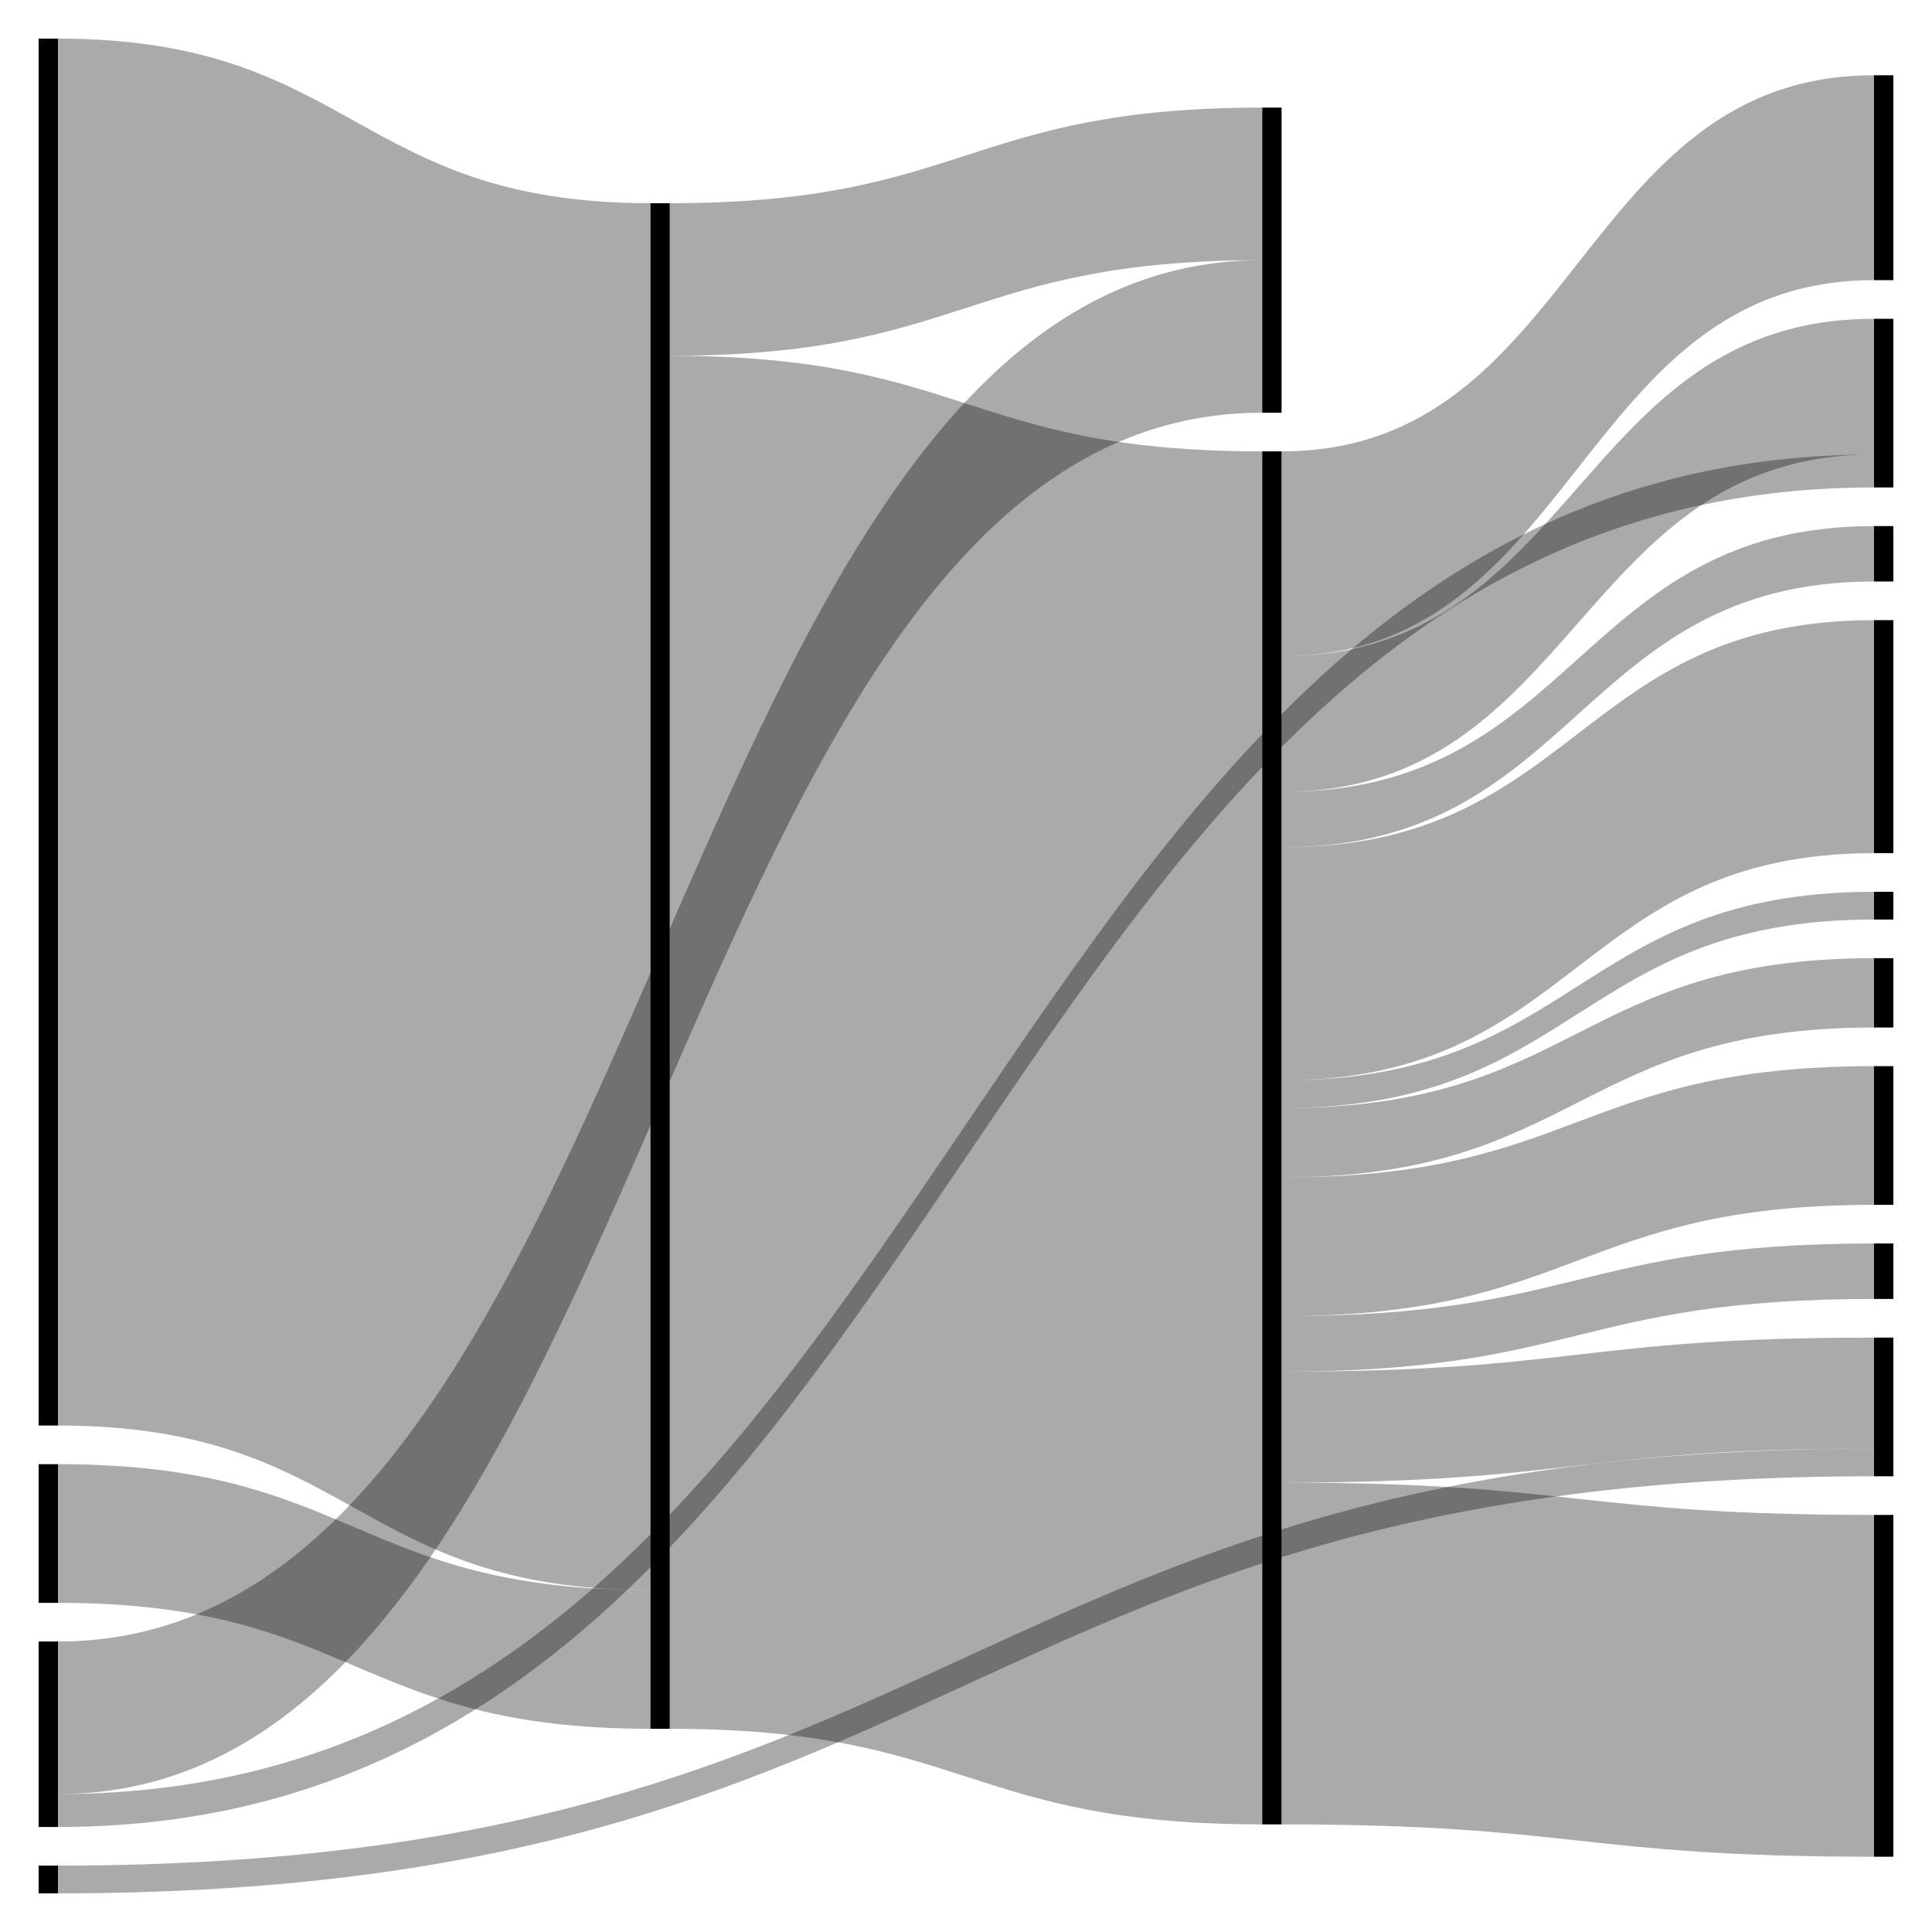
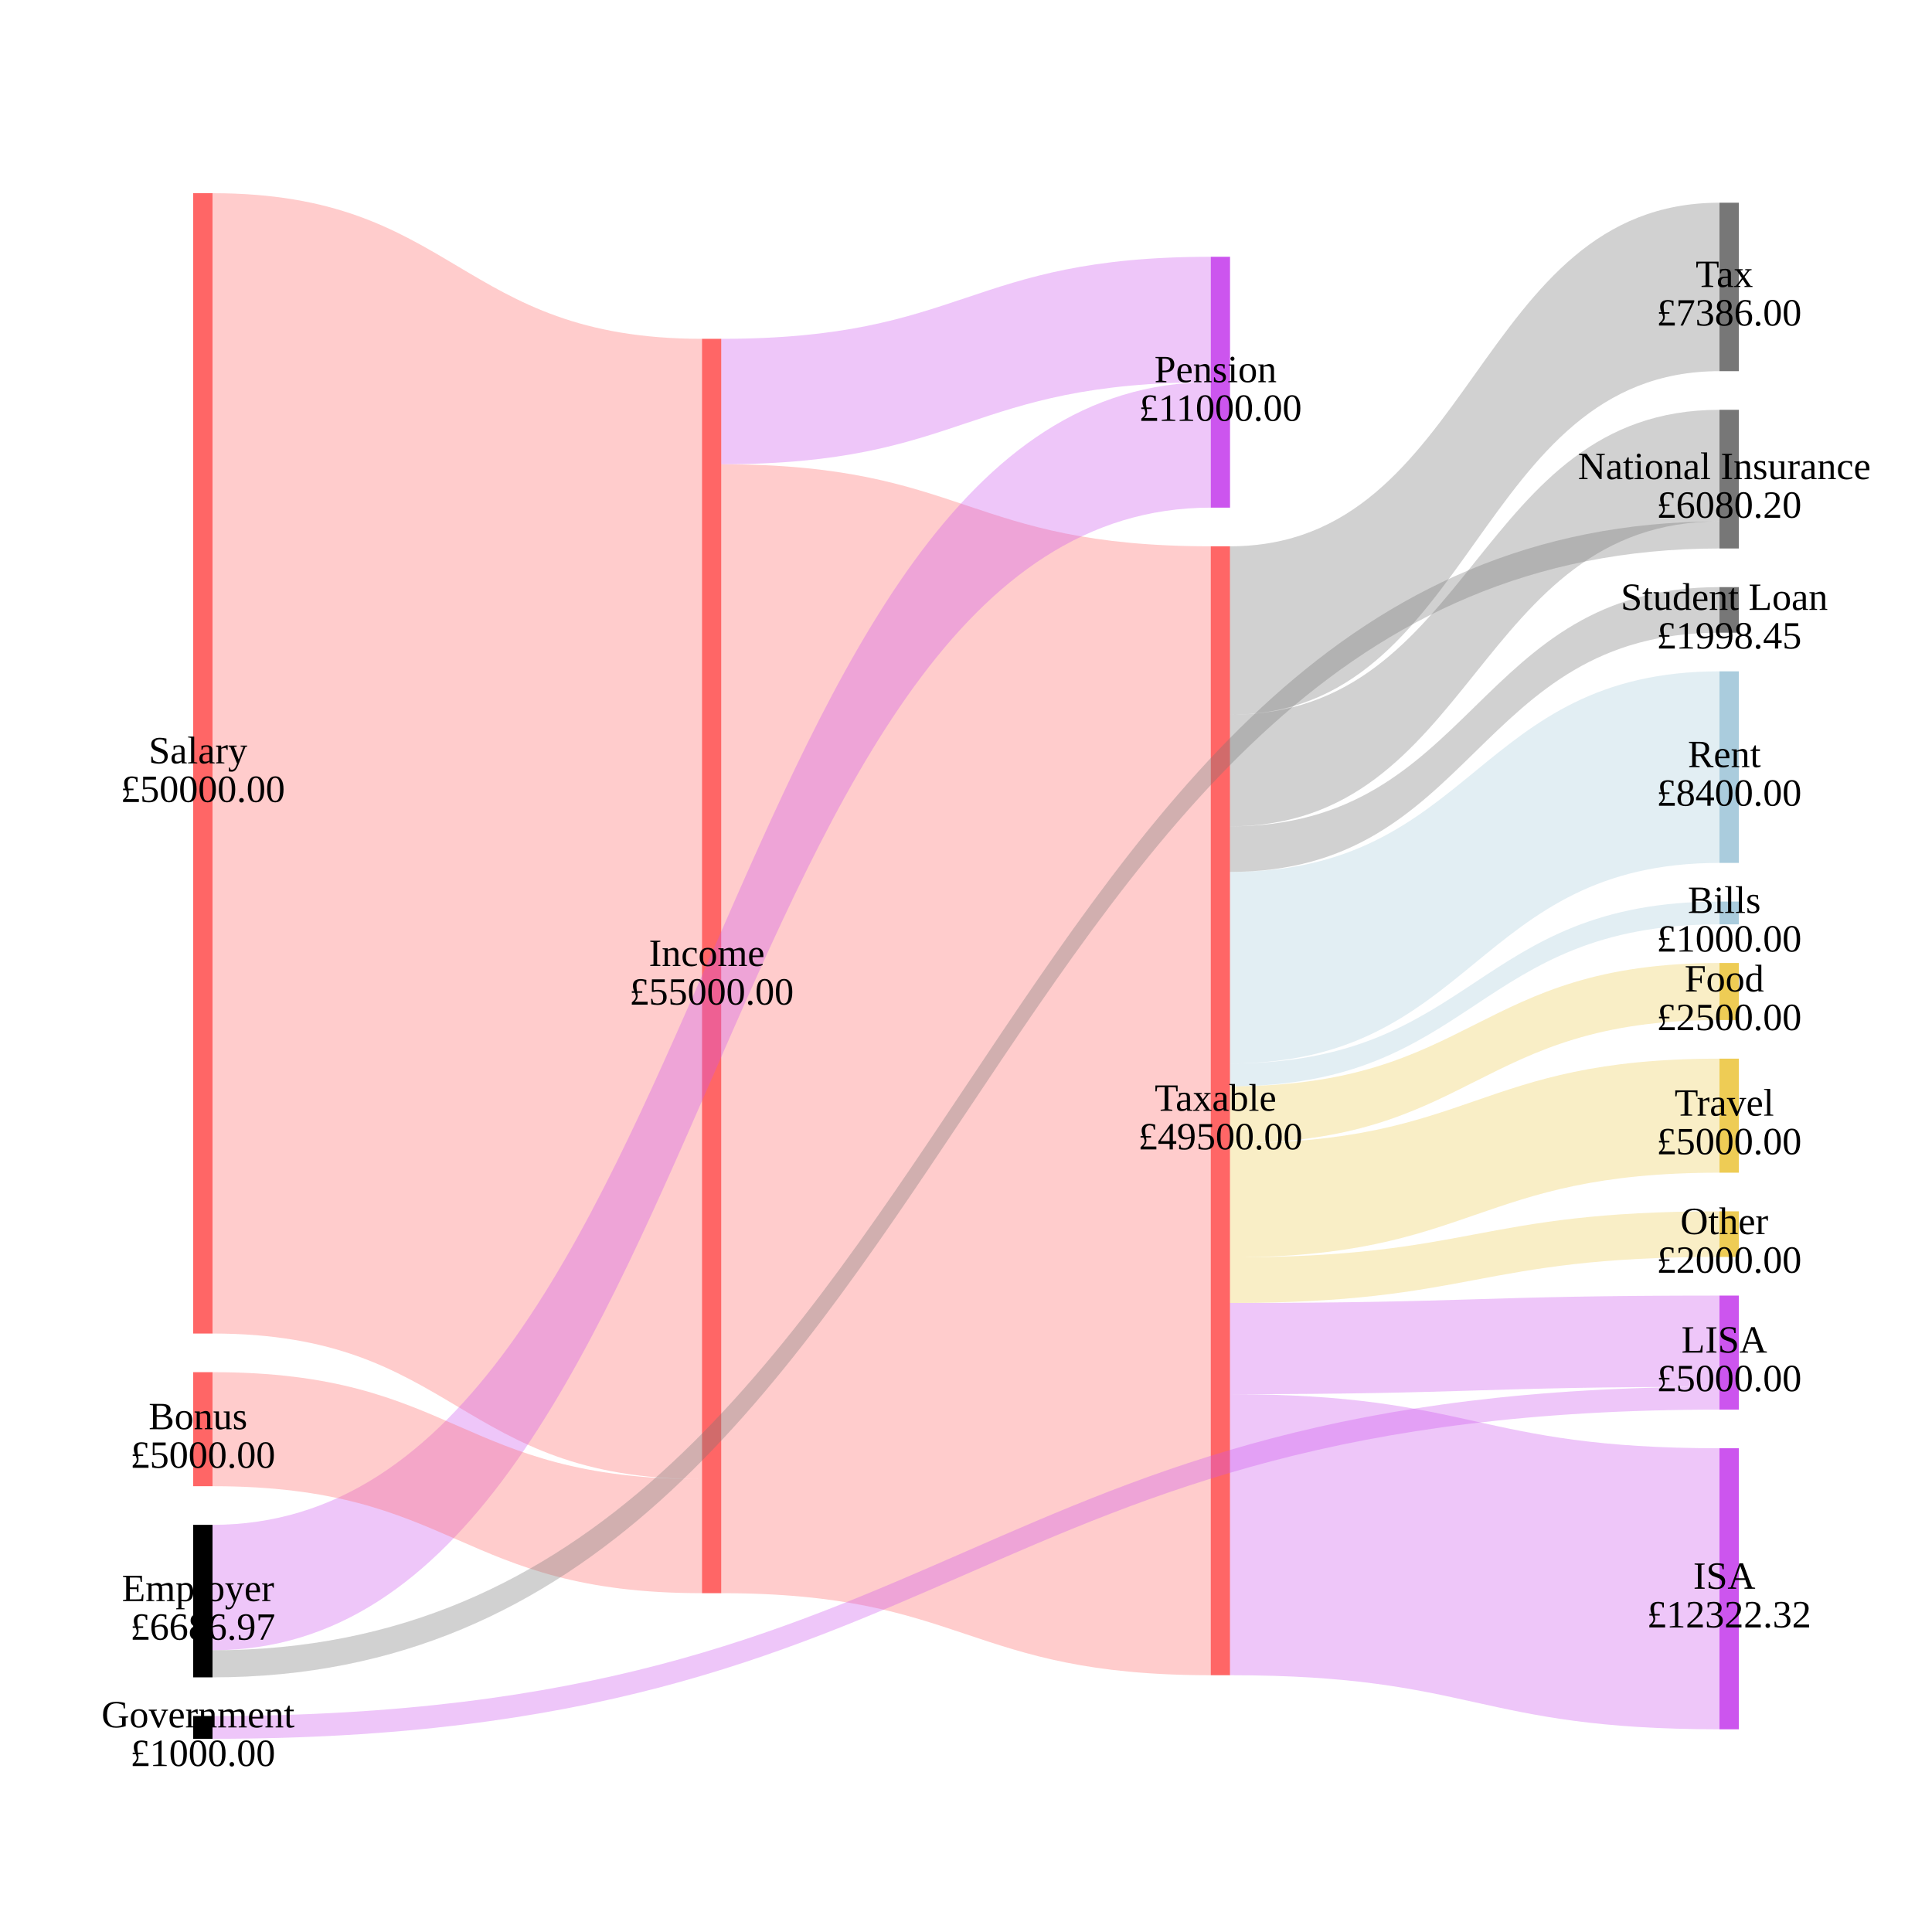
<svg xmlns="http://www.w3.org/2000/svg" viewBox="0 0 512 512">
-   <rect fill="#000" height="367.54" width="5.12" x="10.24" y="10.24" />
-   <rect fill="#000" height="36.754" width="5.12" x="10.24" y="388.02" />
-   <rect fill="#000" height="49.155" width="5.12" x="10.24" y="435.015" />
-   <rect fill="#000" height="7.351" width="5.12" x="10.24" y="494.409" />
-   <rect fill="#000" height="404.295" width="5.12" x="172.373" y="53.853" />
-   <rect fill="#000" height="80.859" width="5.12" x="334.507" y="28.518" />
-   <rect fill="#000" height="363.865" width="5.12" x="334.507" y="119.617" />
-   <rect fill="#000" height="54.293" width="5.12" x="496.64" y="19.949" />
-   <rect fill="#000" height="44.694" width="5.12" x="496.64" y="84.483" />
-   <rect fill="#000" height="14.69" width="5.12" x="496.64" y="139.417" />
-   <rect fill="#000" height="61.747" width="5.12" x="496.64" y="164.347" />
-   <rect fill="#000" height="7.351" width="5.12" x="496.64" y="236.334" />
-   <rect fill="#000" height="18.377" width="5.12" x="496.64" y="253.925" />
-   <rect fill="#000" height="36.754" width="5.12" x="496.64" y="282.542" />
-   <rect fill="#000" height="14.702" width="5.12" x="496.64" y="329.536" />
-   <rect fill="#000" height="36.754" width="5.12" x="496.64" y="354.477" />
-   <rect fill="#000" height="90.579" width="5.12" x="496.64" y="401.471" />
-   <path d="M15.36,10.24 C93.867,10.24,93.867,53.853,172.373,53.853 L172.373,421.393 C93.867,421.393,93.867,377.78,15.36,377.78 z" fill="#0005" />
-   <path d="M15.36,388.02 C93.867,388.02,93.867,421.393,172.373,421.393 L172.373,458.147 C93.867,458.147,93.867,424.774,15.36,424.774 z" fill="#0005" />
-   <path d="M177.493,53.853 C256,53.853,256,28.518,334.507,28.518 L334.507,68.947 C256,68.947,256,94.282,177.493,94.282 z" fill="#0005" />
-   <path d="M15.36,435.015 C174.933,435.015,174.933,68.947,334.507,68.947 L334.507,109.377 C174.933,109.377,174.933,475.444,15.36,475.444 z" fill="#0005" />
-   <path d="M177.493,94.282 C256,94.282,256,119.617,334.507,119.617 L334.507,483.482 C256,483.482,256,458.147,177.493,458.147 z" fill="#0005" />
-   <path d="M339.627,119.617 C418.133,119.617,418.133,19.949,496.64,19.949 L496.64,74.243 C418.133,74.243,418.133,173.91,339.627,173.91 z" fill="#0005" />
-   <path d="M339.627,173.91 C418.133,173.91,418.133,84.483,496.64,84.483 L496.64,120.452 C418.133,120.452,418.133,209.879,339.627,209.879 z" fill="#0005" />
-   <path d="M15.36,475.444 C256,475.444,256,120.452,496.64,120.452 L496.64,129.177 C256,129.177,256,484.169,15.36,484.169 z" fill="#0005" />
-   <path d="M339.627,209.879 C418.133,209.879,418.133,139.417,496.64,139.417 L496.64,154.107 C418.133,154.107,418.133,224.569,339.627,224.569 z" fill="#0005" />
-   <path d="M339.627,224.569 C418.133,224.569,418.133,164.347,496.64,164.347 L496.64,226.094 C418.133,226.094,418.133,286.316,339.627,286.316 z" fill="#0005" />
-   <path d="M339.627,286.316 C418.133,286.316,418.133,236.334,496.64,236.334 L496.64,243.685 C418.133,243.685,418.133,293.667,339.627,293.667 z" fill="#0005" />
-   <path d="M339.627,293.667 C418.133,293.667,418.133,253.925,496.64,253.925 L496.64,272.302 C418.133,272.302,418.133,312.044,339.627,312.044 z" fill="#0005" />
-   <path d="M339.627,312.044 C418.133,312.044,418.133,282.542,496.64,282.542 L496.64,319.296 C418.133,319.296,418.133,348.798,339.627,348.798 z" fill="#0005" />
-   <path d="M339.627,348.798 C418.133,348.798,418.133,329.536,496.64,329.536 L496.64,344.237 C418.133,344.237,418.133,363.5,339.627,363.5 z" fill="#0005" />
-   <path d="M339.627,363.5 C418.133,363.5,418.133,354.477,496.64,354.477 L496.64,383.881 C418.133,383.881,418.133,392.903,339.627,392.903 z" fill="#0005" />
-   <path d="M15.36,494.409 C256,494.409,256,383.881,496.64,383.881 L496.64,391.231 C256,391.231,256,501.76,15.36,501.76 z" fill="#0005" />
-   <path d="M339.627,392.903 C418.133,392.903,418.133,401.471,496.64,401.471 L496.64,492.051 C418.133,492.051,418.133,483.482,339.627,483.482 z" fill="#0005" />
+   <style>
+ rect.node {
+ 	fill: #000F;
+ }
+ 
+ text.node {
+ 	fill: #000F;
+ 	text-anchor: middle;
+ 	vertical-align: middle;
+ 	font-size: 10.24px;
+ }
+ 
+ .edge &gt; path {
+ 	fill: #0004;
+ }
+ 
+ .edge &gt; text {
+ 	display: none;
+ 	fill: #000F;
+ 	text-anchor: middle;
+ 	vertical-align: middle;
+ 	font-size: 10.24px;
+ }
+ 
+ .edge:hover &gt; text {
+ 	display: inline;
+ }
+ </style>
+   <rect class="node" height="302.2" style="fill:#F66F" width="5.12" x="51.2" y="51.2" />
+   <rect class="node" height="30.22" style="fill:#F66F" width="5.12" x="51.2" y="363.64" />
+   <rect class="node" height="40.416" width="5.12" x="51.2" y="404.1" />
+   <rect class="node" height="6.044" width="5.12" x="51.2" y="454.756" />
+   <rect class="node" height="332.42" style="fill:#F66F" width="5.12" x="186.027" y="89.79" />
+   <rect class="node" height="66.484" style="fill:#C5EF" width="5.12" x="320.853" y="68.049" />
+   <rect class="node" height="299.178" style="fill:#F66F" width="5.12" x="320.853" y="144.773" />
+   <rect class="node" height="44.641" style="fill:#777F" width="5.12" x="455.68" y="53.722" />
+   <rect class="node" height="36.749" style="fill:#777F" width="5.12" x="455.68" y="108.603" />
+   <rect class="node" height="12.079" style="fill:#777F" width="5.12" x="455.68" y="155.592" />
+   <rect class="node" height="50.77" style="fill:#ACDF" width="5.12" x="455.68" y="177.91" />
+   <rect class="node" height="6.044" style="fill:#ACDF" width="5.12" x="455.68" y="238.92" />
+   <rect class="node" height="15.11" style="fill:#EC5F" width="5.12" x="455.68" y="255.204" />
+   <rect class="node" height="30.22" style="fill:#EC5F" width="5.12" x="455.68" y="280.554" />
+   <rect class="node" height="12.088" style="fill:#EC5F" width="5.12" x="455.68" y="321.014" />
+   <rect class="node" height="30.22" style="fill:#C5EF" width="5.12" x="455.68" y="343.342" />
+   <rect class="node" height="74.476" style="fill:#C5EF" width="5.12" x="455.68" y="383.802" />
+   <g class="edge">
+     <path d="M56.32,51.2 C121.173,51.2,121.173,89.79,186.027,89.79 L186.027,391.99 C121.173,391.99,121.173,353.4,56.32,353.4 z" style="fill:#F665" />
+     <text x="121.173" y="221.595">
+ £50000.00
+ </text>
+   </g>
+   <g class="edge">
+     <path d="M191.147,123.032 C256,123.032,256,144.773,320.853,144.773 L320.853,443.951 C256,443.951,256,422.21,191.147,422.21 z" style="fill:#F665" />
+     <text x="256" y="283.491">
+ £49500.00
+ </text>
+   </g>
+   <g class="edge">
+     <path d="M325.973,369.475 C390.827,369.475,390.827,383.802,455.68,383.802 L455.68,458.278 C390.827,458.278,390.827,443.951,325.973,443.951 z" style="fill:#C5E5" />
+     <text x="390.827" y="413.876">
+ £12322.32
+ </text>
+   </g>
+   <g class="edge">
+     <path d="M325.973,231.067 C390.827,231.067,390.827,177.91,455.68,177.91 L455.68,228.68 C390.827,228.68,390.827,281.837,325.973,281.837 z" style="fill:#ACD5" />
+     <text x="390.827" y="229.874">
+ £8400.00
+ </text>
+   </g>
+   <g class="edge">
+     <path d="M325.973,144.773 C390.827,144.773,390.827,53.722,455.68,53.722 L455.68,98.363 C390.827,98.363,390.827,189.414,325.973,189.414 z" style="fill:#7775" />
+     <text x="390.827" y="121.568">
+ £7386.00
+ </text>
+   </g>
+   <g class="edge">
+     <path d="M191.147,89.79 C256,89.79,256,68.049,320.853,68.049 L320.853,101.291 C256,101.291,256,123.032,191.147,123.032 z" style="fill:#C5E5" />
+     <text x="256" y="95.541">
+ £5500.00
+ </text>
+   </g>
+   <g class="edge">
+     <path d="M56.32,404.1 C188.587,404.1,188.587,101.291,320.853,101.291 L320.853,134.533 C188.587,134.533,188.587,437.342,56.32,437.342 z" style="fill:#C5E5" />
+     <text x="188.587" y="269.316">
+ £5500.00
+ </text>
+   </g>
+   <g class="edge">
+     <path d="M56.32,363.64 C121.173,363.64,121.173,391.99,186.027,391.99 L186.027,422.21 C121.173,422.21,121.173,393.86,56.32,393.86 z" style="fill:#F665" />
+     <text x="121.173" y="392.925">
+ £5000.00
+ </text>
+   </g>
+   <g class="edge">
+     <path d="M325.973,302.991 C390.827,302.991,390.827,280.554,455.68,280.554 L455.68,310.774 C390.827,310.774,390.827,333.211,325.973,333.211 z" style="fill:#EC55" />
+     <text x="390.827" y="306.882">
+ £5000.00
+ </text>
+   </g>
+   <g class="edge">
+     <path d="M325.973,189.414 C390.827,189.414,390.827,108.603,455.68,108.603 L455.68,138.178 C390.827,138.178,390.827,218.989,325.973,218.989 z" style="fill:#7775" />
+     <text x="390.827" y="163.796">
+ £4893.23
+ </text>
+   </g>
+   <g class="edge">
+     <path d="M325.973,345.299 C390.827,345.299,390.827,343.342,455.68,343.342 L455.68,367.518 C390.827,367.518,390.827,369.475,325.973,369.475 z" style="fill:#C5E5" />
+     <text x="390.827" y="356.408">
+ £4000.00
+ </text>
+   </g>
+   <g class="edge">
+     <path d="M325.973,287.881 C390.827,287.881,390.827,255.204,455.68,255.204 L455.68,270.314 C390.827,270.314,390.827,302.991,325.973,302.991 z" style="fill:#EC55" />
+     <text x="390.827" y="279.097">
+ £2500.00
+ </text>
+   </g>
+   <g class="edge">
+     <path d="M325.973,333.211 C390.827,333.211,390.827,321.014,455.68,321.014 L455.68,333.102 C390.827,333.102,390.827,345.299,325.973,345.299 z" style="fill:#EC55" />
+     <text x="390.827" y="333.156">
+ £2000.00
+ </text>
+   </g>
+   <g class="edge">
+     <path d="M325.973,218.989 C390.827,218.989,390.827,155.592,455.68,155.592 L455.68,167.67 C390.827,167.67,390.827,231.067,325.973,231.067 z" style="fill:#7775" />
+     <text x="390.827" y="193.329">
+ £1998.45
+ </text>
+   </g>
+   <g class="edge">
+     <path d="M56.32,437.342 C256,437.342,256,138.178,455.68,138.178 L455.68,145.352 C256,145.352,256,444.516,56.32,444.516 z" style="fill:#7775" />
+     <text x="256" y="291.347">
+ £1186.97
+ </text>
+   </g>
+   <g class="edge">
+     <path d="M325.973,281.837 C390.827,281.837,390.827,238.92,455.68,238.92 L455.68,244.964 C390.827,244.964,390.827,287.881,325.973,287.881 z" style="fill:#ACD5" />
+     <text x="390.827" y="263.4">
+ £1000.00
+ </text>
+   </g>
+   <g class="edge">
+     <path d="M56.32,454.756 C256,454.756,256,367.518,455.68,367.518 L455.68,373.562 C256,373.562,256,460.8,56.32,460.8 z" style="fill:#C5E5" />
+     <text x="256" y="414.159">
+ £1000.00
+ </text>
+   </g>
+   <text class="node" x="53.76" y="202.3">
+     <tspan dy="0" x="53.76">
+ Salary
+ </tspan>
+     <tspan dy="10.24" x="53.76">
+ £50000.00
+ </tspan>
+   </text>
+   <text class="node" x="53.76" y="378.75">
+     <tspan dy="0" x="53.76">
+ Bonus
+ </tspan>
+     <tspan dy="10.24" x="53.76">
+ £5000.00
+ </tspan>
+   </text>
+   <text class="node" x="53.76" y="424.308">
+     <tspan dy="0" x="53.76">
+ Employer
+ </tspan>
+     <tspan dy="10.24" x="53.76">
+ £6686.97
+ </tspan>
+   </text>
+   <text class="node" x="53.76" y="457.778">
+     <tspan dy="0" x="53.76">
+ Government
+ </tspan>
+     <tspan dy="10.24" x="53.76">
+ £1000.00
+ </tspan>
+   </text>
+   <text class="node" x="188.587" y="256">
+     <tspan dy="0" x="188.587">
+ Income
+ </tspan>
+     <tspan dy="10.24" x="188.587">
+ £55000.00
+ </tspan>
+   </text>
+   <text class="node" x="323.413" y="101.291">
+     <tspan dy="0" x="323.413">
+ Pension
+ </tspan>
+     <tspan dy="10.24" x="323.413">
+ £11000.00
+ </tspan>
+   </text>
+   <text class="node" x="323.413" y="294.362">
+     <tspan dy="0" x="323.413">
+ Taxable
+ </tspan>
+     <tspan dy="10.24" x="323.413">
+ £49500.00
+ </tspan>
+   </text>
+   <text class="node" x="458.24" y="76.042">
+     <tspan dy="0" x="458.24">
+ Tax
+ </tspan>
+     <tspan dy="10.24" x="458.24">
+ £7386.00
+ </tspan>
+   </text>
+   <text class="node" x="458.24" y="126.977">
+     <tspan dy="0" x="458.24">
+ National Insurance
+ </tspan>
+     <tspan dy="10.24" x="458.24">
+ £6080.20
+ </tspan>
+   </text>
+   <text class="node" x="458.24" y="161.631">
+     <tspan dy="0" x="458.24">
+ Student Loan
+ </tspan>
+     <tspan dy="10.24" x="458.24">
+ £1998.45
+ </tspan>
+   </text>
+   <text class="node" x="458.24" y="203.295">
+     <tspan dy="0" x="458.24">
+ Rent
+ </tspan>
+     <tspan dy="10.24" x="458.24">
+ £8400.00
+ </tspan>
+   </text>
+   <text class="node" x="458.24" y="241.942">
+     <tspan dy="0" x="458.24">
+ Bills
+ </tspan>
+     <tspan dy="10.24" x="458.24">
+ £1000.00
+ </tspan>
+   </text>
+   <text class="node" x="458.24" y="262.759">
+     <tspan dy="0" x="458.24">
+ Food
+ </tspan>
+     <tspan dy="10.24" x="458.24">
+ £2500.00
+ </tspan>
+   </text>
+   <text class="node" x="458.24" y="295.664">
+     <tspan dy="0" x="458.24">
+ Travel
+ </tspan>
+     <tspan dy="10.24" x="458.24">
+ £5000.00
+ </tspan>
+   </text>
+   <text class="node" x="458.24" y="327.058">
+     <tspan dy="0" x="458.24">
+ Other
+ </tspan>
+     <tspan dy="10.24" x="458.24">
+ £2000.00
+ </tspan>
+   </text>
+   <text class="node" x="458.24" y="358.452">
+     <tspan dy="0" x="458.24">
+ LISA
+ </tspan>
+     <tspan dy="10.24" x="458.24">
+ £5000.00
+ </tspan>
+   </text>
+   <text class="node" x="458.24" y="421.04">
+     <tspan dy="0" x="458.24">
+ ISA
+ </tspan>
+     <tspan dy="10.24" x="458.24">
+ £12322.32
+ </tspan>
+   </text>
</svg>
